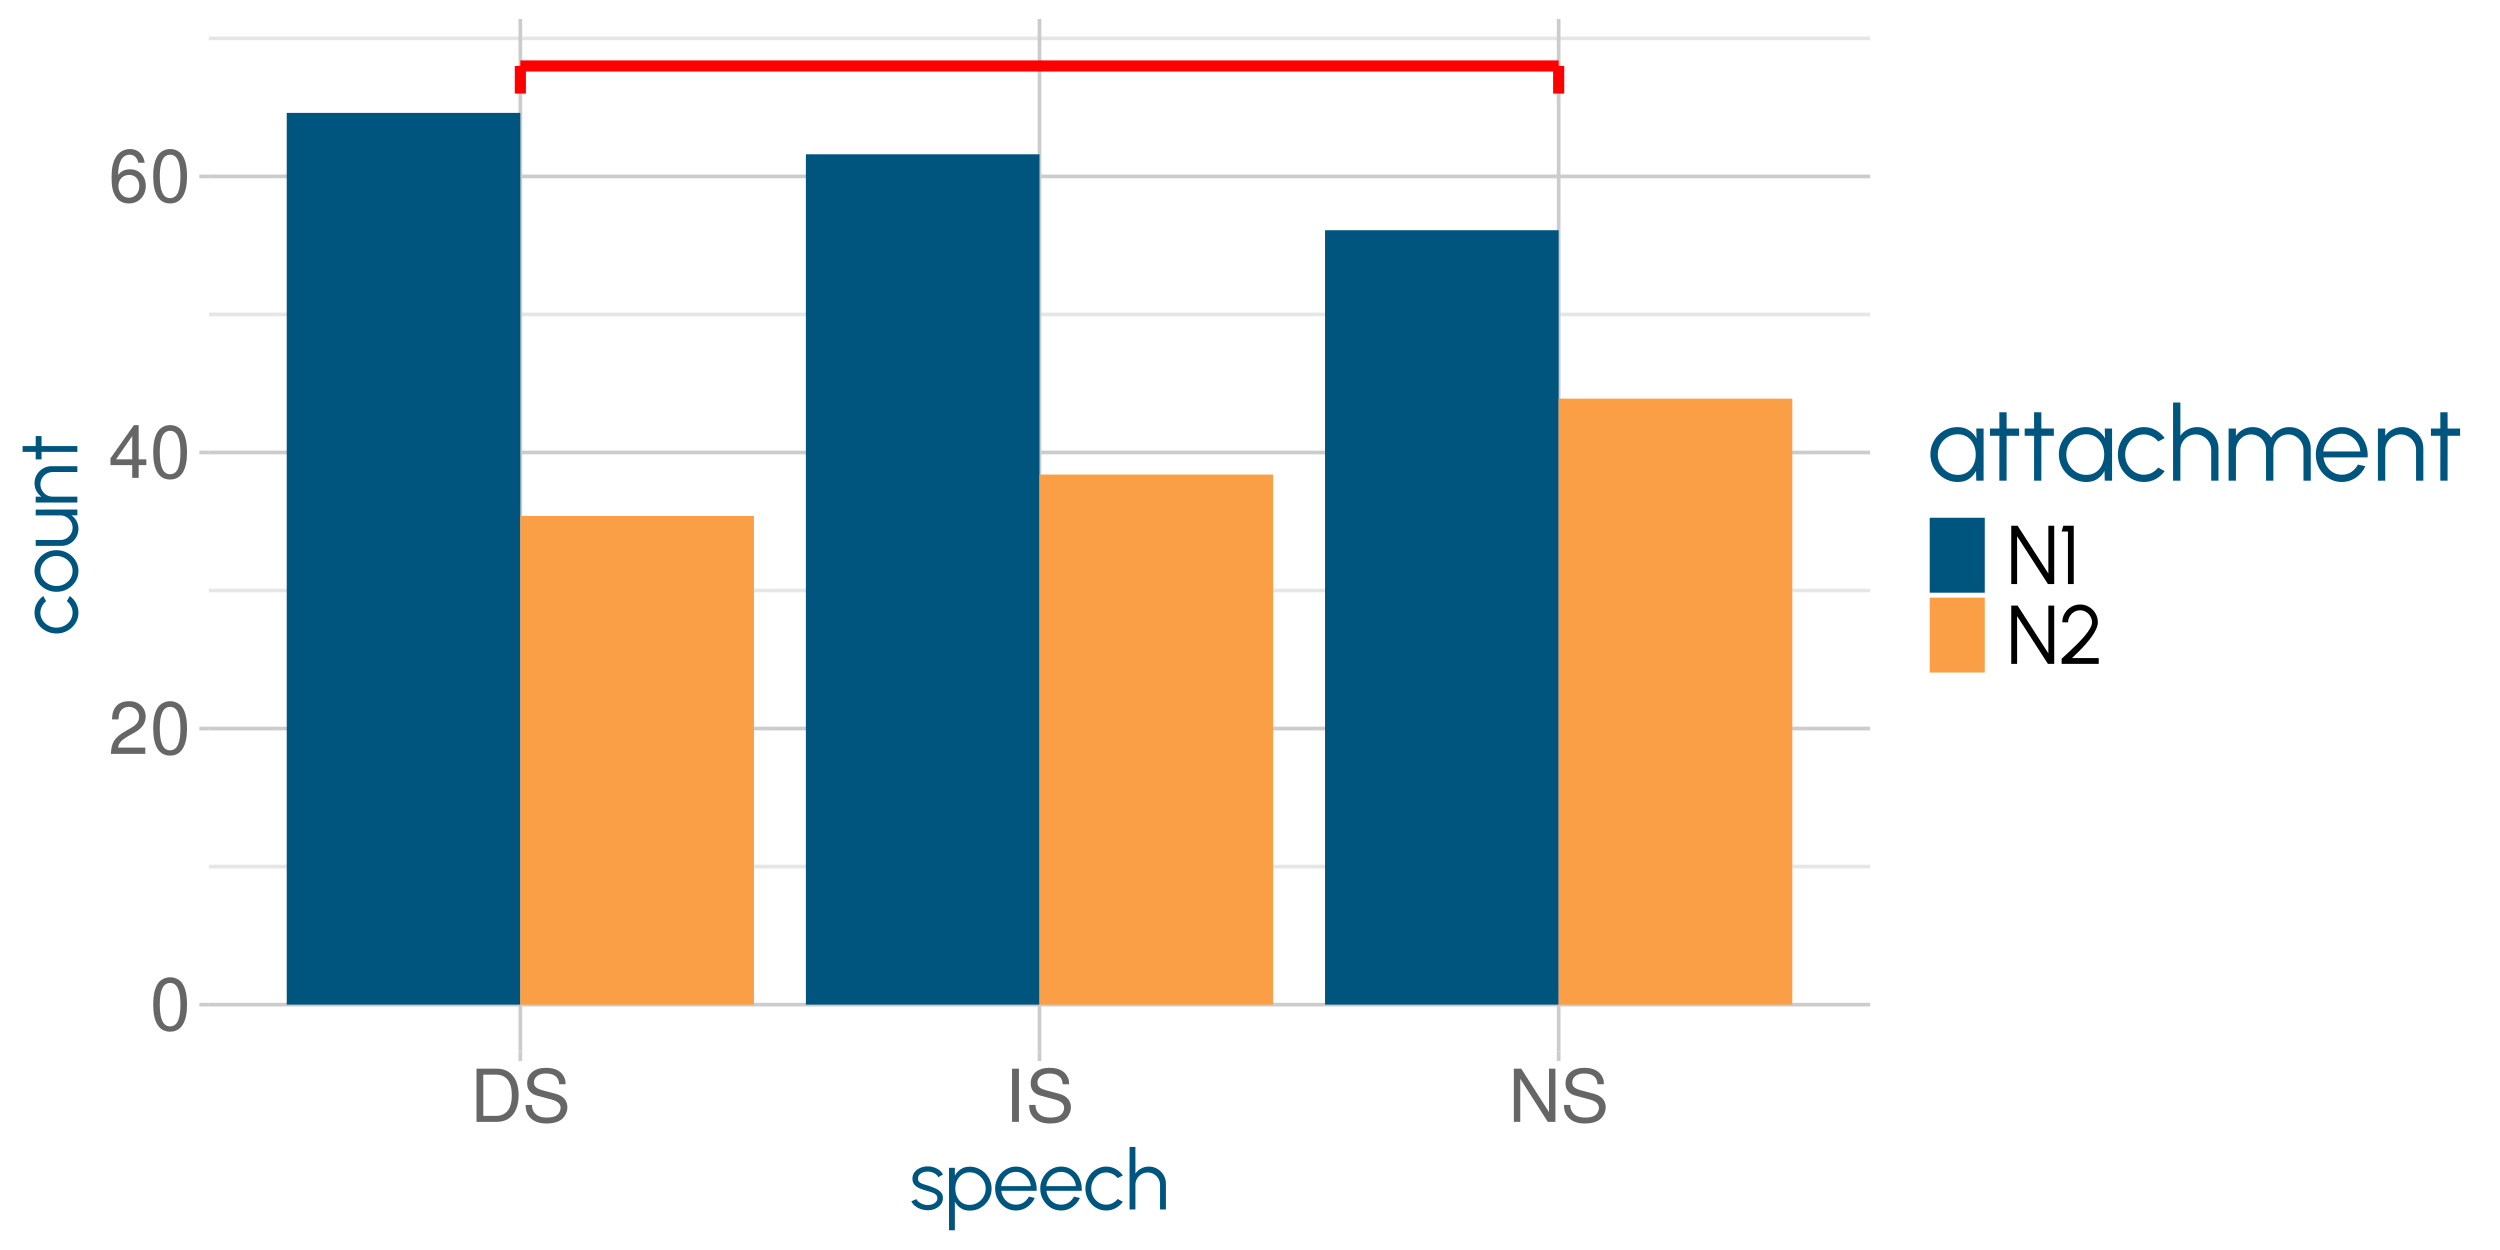
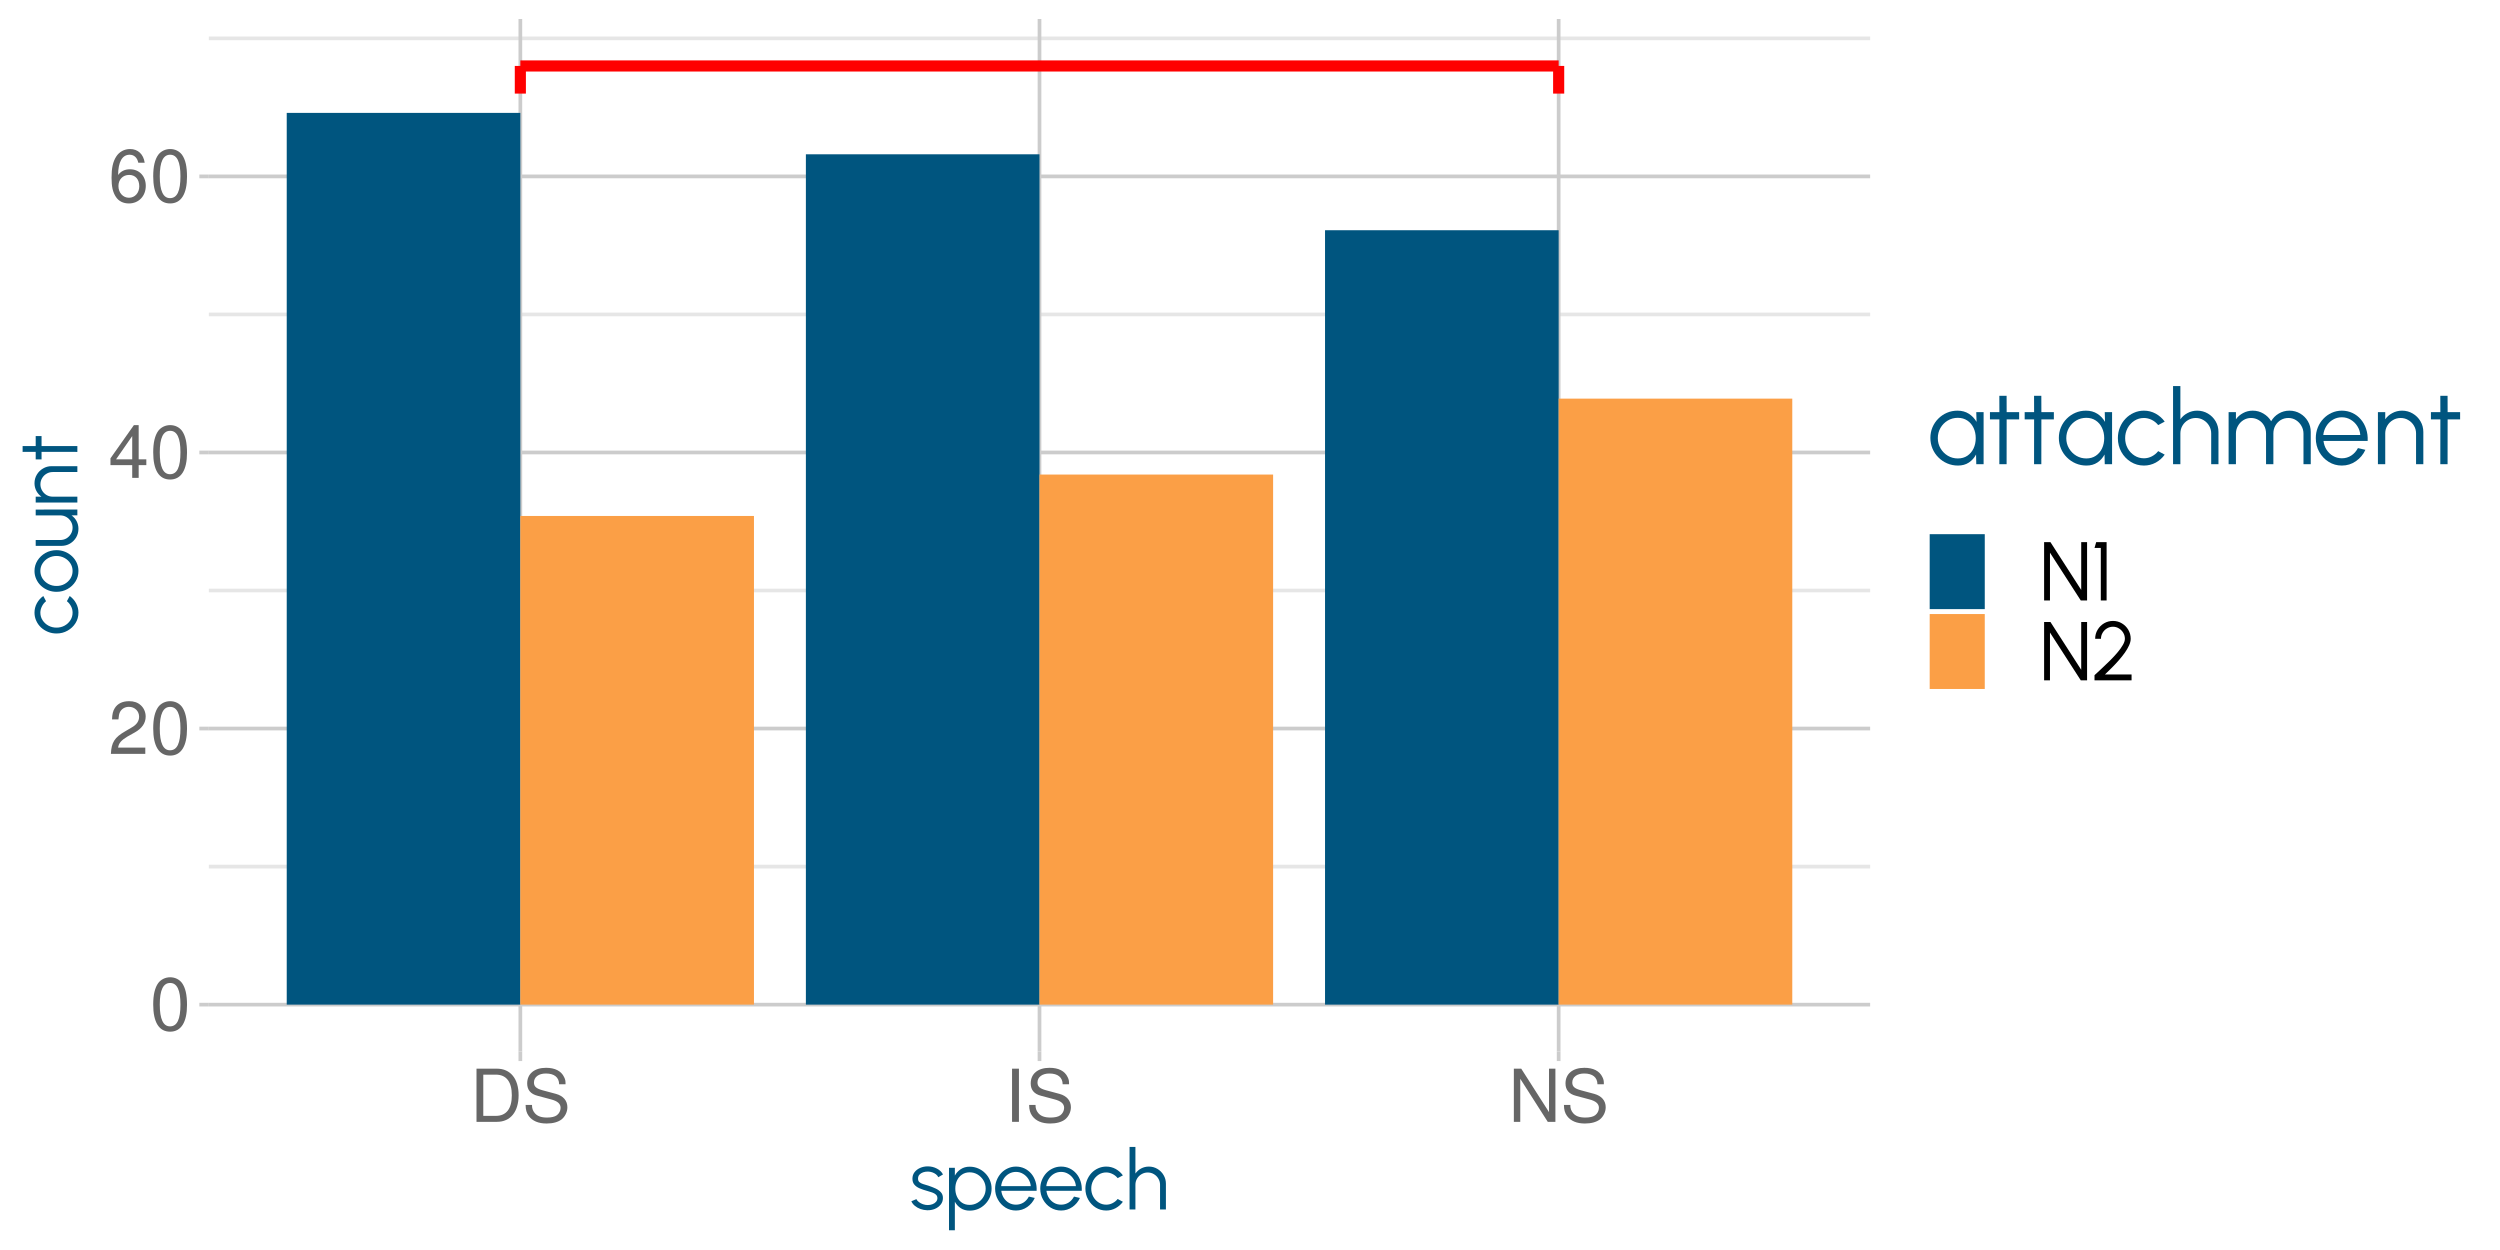
<svg xmlns="http://www.w3.org/2000/svg" xmlns:xlink="http://www.w3.org/1999/xlink" width="720" height="360" viewBox="0 0 720 360">
  <defs>
    <g>
      <g id="glyph-0-0">
        <path d="M 5.781 -15.188 C 4.391 -15.188 3.125 -14.547 2.359 -13.531 C 1.391 -12.188 0.906 -10.156 0.906 -7.344 C 0.906 -2.219 2.578 0.484 5.781 0.484 C 8.922 0.484 10.641 -2.219 10.641 -7.219 C 10.641 -10.156 10.188 -12.141 9.203 -13.531 C 8.422 -14.578 7.188 -15.188 5.781 -15.188 Z M 5.781 -13.547 C 7.766 -13.547 8.75 -11.516 8.75 -7.391 C 8.75 -3.062 7.797 -1.047 5.734 -1.047 C 3.781 -1.047 2.797 -3.156 2.797 -7.328 C 2.797 -11.516 3.781 -13.547 5.781 -13.547 Z M 5.781 -13.547 " />
      </g>
      <g id="glyph-0-1">
        <path d="M 10.625 -1.828 L 2.797 -1.828 C 2.984 -3.094 3.656 -3.891 5.484 -5 L 7.578 -6.172 C 9.656 -7.328 10.734 -8.891 10.734 -10.75 C 10.734 -12.016 10.234 -13.188 9.344 -14 C 8.469 -14.812 7.375 -15.188 5.969 -15.188 C 4.078 -15.188 2.672 -14.516 1.844 -13.203 C 1.328 -12.406 1.094 -11.469 1.047 -9.938 L 2.891 -9.938 C 2.969 -10.969 3.094 -11.578 3.344 -12.078 C 3.828 -13 4.781 -13.562 5.906 -13.562 C 7.578 -13.562 8.844 -12.344 8.844 -10.703 C 8.844 -9.484 8.141 -8.438 6.828 -7.688 L 4.891 -6.547 C 1.781 -4.766 0.875 -3.344 0.719 -0.016 L 10.625 -0.016 Z M 10.625 -1.828 " />
      </g>
      <g id="glyph-0-2">
        <path d="M 6.859 -3.672 L 6.859 0 L 8.719 0 L 8.719 -3.672 L 10.922 -3.672 L 10.922 -5.328 L 8.719 -5.328 L 8.719 -15.188 L 7.344 -15.188 L 0.594 -5.625 L 0.594 -3.672 Z M 6.859 -5.328 L 2.203 -5.328 L 6.859 -12.031 Z M 6.859 -5.328 " />
      </g>
      <g id="glyph-0-3">
        <path d="M 10.453 -11.234 C 10.094 -13.719 8.5 -15.188 6.234 -15.188 C 4.594 -15.188 3.125 -14.391 2.25 -13.016 C 1.297 -11.531 0.906 -9.688 0.906 -6.938 C 0.906 -4.375 1.266 -2.75 2.156 -1.406 C 2.969 -0.172 4.266 0.484 5.906 0.484 C 8.734 0.484 10.766 -1.641 10.766 -4.594 C 10.766 -7.391 8.891 -9.359 6.219 -9.359 C 4.75 -9.359 3.594 -8.812 2.797 -7.703 C 2.812 -11.469 3.984 -13.547 6.109 -13.547 C 7.406 -13.547 8.312 -12.703 8.609 -11.234 Z M 5.984 -7.734 C 7.766 -7.734 8.891 -6.469 8.891 -4.453 C 8.891 -2.547 7.625 -1.156 5.922 -1.156 C 4.203 -1.156 2.891 -2.609 2.891 -4.531 C 2.891 -6.422 4.156 -7.734 5.984 -7.734 Z M 5.984 -7.734 " />
      </g>
      <g id="glyph-0-4">
        <path d="M 1.875 0 L 7.766 0 C 11.641 0 14 -2.891 14 -7.672 C 14 -12.406 11.656 -15.312 7.766 -15.312 L 1.875 -15.312 Z M 3.828 -1.719 L 3.828 -13.594 L 7.438 -13.594 C 10.453 -13.594 12.047 -11.547 12.047 -7.641 C 12.047 -3.766 10.453 -1.719 7.438 -1.719 Z M 3.828 -1.719 " />
      </g>
      <g id="glyph-0-5">
        <path d="M 12.516 -10.812 C 12.516 -11.859 12.453 -12.156 12.109 -12.875 C 11.281 -14.641 9.484 -15.562 6.906 -15.562 C 3.547 -15.562 1.469 -13.844 1.469 -11.062 C 1.469 -9.203 2.453 -8.016 4.469 -7.5 L 8.281 -6.484 C 10.234 -5.984 11.094 -5.203 11.094 -4.016 C 11.094 -3.188 10.641 -2.359 10 -1.891 C 9.391 -1.453 8.422 -1.234 7.188 -1.234 C 5.5 -1.234 4.391 -1.641 3.656 -2.516 C 3.094 -3.188 2.828 -3.922 2.859 -4.875 L 1.016 -4.875 C 1.031 -3.469 1.297 -2.547 1.906 -1.703 C 2.969 -0.25 4.719 0.484 7.062 0.484 C 8.891 0.484 10.375 0.062 11.359 -0.688 C 12.391 -1.516 13.047 -2.875 13.047 -4.203 C 13.047 -6.094 11.859 -7.469 9.781 -8.047 L 5.938 -9.078 C 4.094 -9.578 3.422 -10.156 3.422 -11.344 C 3.422 -12.891 4.781 -13.922 6.844 -13.922 C 9.281 -13.922 10.641 -12.828 10.672 -10.812 Z M 12.516 -10.812 " />
      </g>
      <g id="glyph-0-6">
        <path d="M 4.078 -15.312 L 2.094 -15.312 L 2.094 0 L 4.078 0 Z M 4.078 -15.312 " />
      </g>
      <g id="glyph-0-7">
        <path d="M 13.562 -15.312 L 11.719 -15.312 L 11.719 -2.797 L 3.719 -15.312 L 1.594 -15.312 L 1.594 0 L 3.438 0 L 3.438 -12.406 L 11.359 0 L 13.562 0 Z M 13.562 -15.312 " />
      </g>
      <g id="glyph-1-0">
        <path d="M 5.141 0.234 C 4.484 0.211 3.844 0.094 3.219 -0.125 C 2.602 -0.352 2.062 -0.66 1.594 -1.047 C 1.133 -1.43 0.801 -1.867 0.594 -2.359 L 2.047 -2.969 C 2.18 -2.664 2.422 -2.383 2.766 -2.125 C 3.109 -1.863 3.504 -1.656 3.953 -1.5 C 4.398 -1.344 4.848 -1.266 5.297 -1.266 C 5.785 -1.266 6.238 -1.344 6.656 -1.5 C 7.082 -1.656 7.426 -1.883 7.688 -2.188 C 7.957 -2.488 8.094 -2.844 8.094 -3.25 C 8.094 -3.688 7.945 -4.031 7.656 -4.281 C 7.375 -4.539 7.016 -4.742 6.578 -4.891 C 6.141 -5.035 5.688 -5.176 5.219 -5.312 C 4.375 -5.539 3.625 -5.797 2.969 -6.078 C 2.32 -6.359 1.816 -6.719 1.453 -7.156 C 1.086 -7.594 0.906 -8.156 0.906 -8.844 C 0.906 -9.57 1.109 -10.203 1.516 -10.734 C 1.93 -11.266 2.473 -11.676 3.141 -11.969 C 3.816 -12.258 4.535 -12.406 5.297 -12.406 C 6.266 -12.406 7.148 -12.191 7.953 -11.766 C 8.766 -11.348 9.348 -10.785 9.703 -10.078 L 8.359 -9.281 C 8.211 -9.602 7.984 -9.883 7.672 -10.125 C 7.359 -10.363 7.004 -10.551 6.609 -10.688 C 6.211 -10.82 5.812 -10.895 5.406 -10.906 C 4.883 -10.914 4.406 -10.844 3.969 -10.688 C 3.531 -10.531 3.176 -10.301 2.906 -10 C 2.645 -9.695 2.516 -9.32 2.516 -8.875 C 2.516 -8.438 2.645 -8.102 2.906 -7.875 C 3.164 -7.645 3.52 -7.457 3.969 -7.312 C 4.426 -7.176 4.941 -7.02 5.516 -6.844 C 6.234 -6.602 6.91 -6.336 7.547 -6.047 C 8.191 -5.754 8.711 -5.383 9.109 -4.938 C 9.504 -4.5 9.695 -3.945 9.688 -3.281 C 9.688 -2.562 9.469 -1.93 9.031 -1.391 C 8.602 -0.859 8.047 -0.445 7.359 -0.156 C 6.672 0.125 5.93 0.254 5.141 0.234 Z M 5.141 0.234 " />
      </g>
      <g id="glyph-1-1">
        <path d="M 3.125 6 L 1.438 6 L 1.438 -12 L 3.125 -12 L 3.125 -9.75 C 3.539 -10.508 4.109 -11.125 4.828 -11.594 C 5.547 -12.07 6.398 -12.312 7.391 -12.312 C 8.266 -12.312 9.082 -12.145 9.844 -11.812 C 10.602 -11.488 11.27 -11.035 11.844 -10.453 C 12.426 -9.879 12.879 -9.211 13.203 -8.453 C 13.535 -7.691 13.703 -6.875 13.703 -6 C 13.703 -5.125 13.535 -4.301 13.203 -3.531 C 12.879 -2.77 12.426 -2.098 11.844 -1.516 C 11.27 -0.93 10.602 -0.473 9.844 -0.141 C 9.082 0.18 8.266 0.344 7.391 0.344 C 6.398 0.344 5.547 0.109 4.828 -0.359 C 4.109 -0.836 3.539 -1.457 3.125 -2.219 Z M 7.375 -10.688 C 6.539 -10.688 5.812 -10.473 5.188 -10.047 C 4.57 -9.629 4.094 -9.066 3.75 -8.359 C 3.414 -7.66 3.25 -6.875 3.25 -6 C 3.25 -5.145 3.414 -4.359 3.75 -3.641 C 4.082 -2.93 4.555 -2.363 5.172 -1.938 C 5.797 -1.52 6.531 -1.312 7.375 -1.312 C 8.207 -1.312 8.973 -1.52 9.672 -1.938 C 10.379 -2.352 10.941 -2.914 11.359 -3.625 C 11.785 -4.332 12 -5.125 12 -6 C 12 -6.852 11.789 -7.633 11.375 -8.344 C 10.957 -9.051 10.398 -9.617 9.703 -10.047 C 9.004 -10.473 8.227 -10.688 7.375 -10.688 Z M 7.375 -10.688 " />
      </g>
      <g id="glyph-1-2">
        <path d="M 6.719 0.312 C 5.613 0.312 4.609 0.031 3.703 -0.531 C 2.797 -1.102 2.07 -1.867 1.531 -2.828 C 0.988 -3.785 0.719 -4.844 0.719 -6 C 0.719 -6.875 0.875 -7.691 1.188 -8.453 C 1.5 -9.223 1.926 -9.898 2.469 -10.484 C 3.02 -11.066 3.66 -11.52 4.391 -11.844 C 5.117 -12.176 5.895 -12.344 6.719 -12.344 C 7.602 -12.344 8.422 -12.164 9.172 -11.812 C 9.922 -11.457 10.566 -10.961 11.109 -10.328 C 11.648 -9.703 12.055 -8.961 12.328 -8.109 C 12.609 -7.266 12.723 -6.348 12.672 -5.359 L 2.5 -5.359 C 2.594 -4.598 2.832 -3.914 3.219 -3.312 C 3.602 -2.719 4.098 -2.242 4.703 -1.891 C 5.305 -1.547 5.977 -1.375 6.719 -1.375 C 7.52 -1.375 8.242 -1.578 8.891 -1.984 C 9.535 -2.398 10.051 -2.973 10.438 -3.703 L 12.141 -3.312 C 11.66 -2.25 10.938 -1.379 9.969 -0.703 C 9 -0.023 7.914 0.312 6.719 0.312 Z M 2.453 -6.719 L 10.984 -6.719 C 10.922 -7.469 10.691 -8.148 10.297 -8.766 C 9.898 -9.391 9.391 -9.883 8.766 -10.25 C 8.148 -10.625 7.469 -10.812 6.719 -10.812 C 5.977 -10.812 5.297 -10.629 4.672 -10.266 C 4.055 -9.898 3.551 -9.406 3.156 -8.781 C 2.77 -8.164 2.535 -7.477 2.453 -6.719 Z M 2.453 -6.719 " />
      </g>
      <g id="glyph-1-3">
        <path d="M 10.016 -3.016 L 11.516 -2.203 C 10.961 -1.441 10.27 -0.832 9.438 -0.375 C 8.602 0.082 7.695 0.312 6.719 0.312 C 5.613 0.312 4.609 0.031 3.703 -0.531 C 2.797 -1.102 2.07 -1.867 1.531 -2.828 C 0.988 -3.785 0.719 -4.844 0.719 -6 C 0.719 -6.875 0.875 -7.691 1.188 -8.453 C 1.5 -9.223 1.926 -9.898 2.469 -10.484 C 3.02 -11.066 3.66 -11.52 4.391 -11.844 C 5.117 -12.176 5.895 -12.344 6.719 -12.344 C 7.695 -12.344 8.602 -12.113 9.438 -11.656 C 10.27 -11.195 10.961 -10.582 11.516 -9.812 L 10.016 -9.016 C 9.598 -9.535 9.094 -9.938 8.5 -10.219 C 7.914 -10.508 7.32 -10.656 6.719 -10.656 C 5.914 -10.656 5.188 -10.441 4.531 -10.016 C 3.875 -9.586 3.352 -9.02 2.969 -8.312 C 2.594 -7.613 2.406 -6.844 2.406 -6 C 2.406 -5.156 2.598 -4.379 2.984 -3.672 C 3.367 -2.973 3.891 -2.414 4.547 -2 C 5.203 -1.582 5.926 -1.375 6.719 -1.375 C 7.375 -1.375 7.988 -1.523 8.562 -1.828 C 9.145 -2.129 9.629 -2.523 10.016 -3.016 Z M 10.016 -3.016 " />
      </g>
      <g id="glyph-1-4">
        <path d="M 11.906 -7.422 L 11.906 0 L 10.219 0 L 10.219 -7.094 C 10.219 -7.75 10.055 -8.344 9.734 -8.875 C 9.422 -9.414 8.992 -9.844 8.453 -10.156 C 7.922 -10.477 7.328 -10.641 6.672 -10.641 C 6.023 -10.641 5.43 -10.477 4.891 -10.156 C 4.348 -9.844 3.914 -9.414 3.594 -8.875 C 3.281 -8.344 3.125 -7.75 3.125 -7.094 L 3.125 0 L 1.438 0 L 1.438 -18 L 3.125 -18 L 3.125 -10.344 C 3.539 -10.945 4.086 -11.43 4.766 -11.797 C 5.453 -12.16 6.195 -12.344 7 -12.344 C 7.906 -12.344 8.727 -12.117 9.469 -11.672 C 10.207 -11.234 10.797 -10.641 11.234 -9.891 C 11.68 -9.148 11.906 -8.328 11.906 -7.422 Z M 11.906 -7.422 " />
      </g>
      <g id="glyph-1-5">
        <path d="M 1.438 0 L 1.438 -16.797 L 3.266 -16.797 L 12.125 -3.031 L 12.125 -16.797 L 13.812 -16.797 L 13.812 0 L 12 0 L 3.125 -13.766 L 3.125 0 Z M 1.438 0 " />
      </g>
      <g id="glyph-1-6">
        <path d="M 2.766 0 L 2.766 -15.125 L 0.953 -15.125 L 1.438 -16.797 L 4.438 -16.797 L 4.438 0 Z M 2.766 0 " />
      </g>
      <g id="glyph-1-7">
        <path d="M 0.953 0 L 0.953 -1.484 C 1.609 -2.098 2.328 -2.766 3.109 -3.484 C 3.898 -4.211 4.68 -4.961 5.453 -5.734 C 6.223 -6.504 6.926 -7.266 7.562 -8.016 C 8.207 -8.773 8.723 -9.492 9.109 -10.172 C 9.504 -10.848 9.703 -11.445 9.703 -11.969 C 9.703 -12.594 9.547 -13.164 9.234 -13.688 C 8.922 -14.219 8.504 -14.641 7.984 -14.953 C 7.473 -15.273 6.906 -15.438 6.281 -15.438 C 5.645 -15.438 5.062 -15.273 4.531 -14.953 C 4.008 -14.641 3.594 -14.219 3.281 -13.688 C 2.969 -13.164 2.812 -12.594 2.812 -11.969 L 1.141 -11.969 C 1.141 -12.926 1.375 -13.789 1.844 -14.562 C 2.312 -15.344 2.93 -15.961 3.703 -16.422 C 4.484 -16.879 5.344 -17.109 6.281 -17.109 C 7.219 -17.109 8.07 -16.875 8.844 -16.406 C 9.613 -15.945 10.227 -15.328 10.688 -14.547 C 11.145 -13.773 11.375 -12.914 11.375 -11.969 C 11.375 -11.395 11.223 -10.77 10.922 -10.094 C 10.617 -9.414 10.211 -8.711 9.703 -7.984 C 9.191 -7.266 8.613 -6.535 7.969 -5.797 C 7.332 -5.066 6.664 -4.352 5.969 -3.656 C 5.281 -2.957 4.609 -2.301 3.953 -1.688 L 11.625 -1.688 L 11.625 0 Z M 0.953 0 " />
      </g>
      <g id="glyph-2-0">
        <path d="M -3.016 -10.016 L -2.203 -11.516 C -1.441 -10.961 -0.832 -10.27 -0.375 -9.438 C 0.082 -8.602 0.312 -7.695 0.312 -6.719 C 0.312 -5.613 0.031 -4.609 -0.531 -3.703 C -1.102 -2.797 -1.867 -2.07 -2.828 -1.531 C -3.785 -0.988 -4.844 -0.719 -6 -0.719 C -6.875 -0.719 -7.691 -0.875 -8.453 -1.188 C -9.223 -1.5 -9.898 -1.926 -10.484 -2.469 C -11.066 -3.02 -11.52 -3.66 -11.844 -4.391 C -12.176 -5.117 -12.344 -5.895 -12.344 -6.719 C -12.344 -7.695 -12.113 -8.602 -11.656 -9.438 C -11.195 -10.27 -10.582 -10.961 -9.812 -11.516 L -9.016 -10.016 C -9.535 -9.598 -9.938 -9.094 -10.219 -8.5 C -10.508 -7.914 -10.656 -7.32 -10.656 -6.719 C -10.656 -5.914 -10.441 -5.188 -10.016 -4.531 C -9.586 -3.875 -9.02 -3.352 -8.312 -2.969 C -7.613 -2.594 -6.844 -2.406 -6 -2.406 C -5.156 -2.406 -4.379 -2.598 -3.672 -2.984 C -2.973 -3.367 -2.414 -3.891 -2 -4.547 C -1.582 -5.203 -1.375 -5.926 -1.375 -6.719 C -1.375 -7.375 -1.523 -7.988 -1.828 -8.562 C -2.129 -9.145 -2.523 -9.629 -3.016 -10.016 Z M -3.016 -10.016 " />
      </g>
      <g id="glyph-2-1">
        <path d="M 0.312 -6.719 C 0.312 -5.613 0.031 -4.609 -0.531 -3.703 C -1.102 -2.797 -1.867 -2.07 -2.828 -1.531 C -3.785 -0.988 -4.844 -0.719 -6 -0.719 C -6.875 -0.719 -7.691 -0.875 -8.453 -1.188 C -9.223 -1.5 -9.898 -1.926 -10.484 -2.469 C -11.066 -3.02 -11.52 -3.66 -11.844 -4.391 C -12.176 -5.117 -12.344 -5.895 -12.344 -6.719 C -12.344 -7.82 -12.055 -8.828 -11.484 -9.734 C -10.91 -10.641 -10.145 -11.363 -9.188 -11.906 C -8.227 -12.445 -7.164 -12.719 -6 -12.719 C -5.125 -12.719 -4.305 -12.562 -3.547 -12.25 C -2.785 -11.938 -2.113 -11.504 -1.531 -10.953 C -0.957 -10.41 -0.504 -9.773 -0.172 -9.047 C 0.148 -8.328 0.312 -7.551 0.312 -6.719 Z M -1.375 -6.719 C -1.375 -7.531 -1.586 -8.266 -2.016 -8.922 C -2.441 -9.578 -3.004 -10.094 -3.703 -10.469 C -4.41 -10.852 -5.176 -11.047 -6 -11.047 C -6.844 -11.047 -7.617 -10.852 -8.328 -10.469 C -9.035 -10.082 -9.598 -9.562 -10.016 -8.906 C -10.441 -8.258 -10.656 -7.531 -10.656 -6.719 C -10.656 -5.906 -10.441 -5.172 -10.016 -4.516 C -9.586 -3.867 -9.02 -3.352 -8.312 -2.969 C -7.613 -2.594 -6.844 -2.406 -6 -2.406 C -5.133 -2.406 -4.352 -2.598 -3.656 -2.984 C -2.957 -3.379 -2.398 -3.906 -1.984 -4.562 C -1.578 -5.219 -1.375 -5.938 -1.375 -6.719 Z M -1.375 -6.719 " />
      </g>
      <g id="glyph-2-2">
        <path d="M -4.594 -0.953 L -12 -0.953 L -12 -2.641 L -4.938 -2.641 C -4.281 -2.641 -3.68 -2.797 -3.141 -3.109 C -2.609 -3.43 -2.18 -3.863 -1.859 -4.406 C -1.535 -4.945 -1.375 -5.539 -1.375 -6.188 C -1.375 -6.844 -1.535 -7.438 -1.859 -7.969 C -2.18 -8.5 -2.609 -8.926 -3.141 -9.25 C -3.68 -9.57 -4.281 -9.734 -4.938 -9.734 L -12 -9.734 L -12 -11.406 L 0 -11.422 L 0 -9.75 L -1.688 -9.734 C -1.07 -9.305 -0.582 -8.754 -0.219 -8.078 C 0.133 -7.398 0.312 -6.664 0.312 -5.875 C 0.312 -4.969 0.094 -4.141 -0.344 -3.391 C -0.789 -2.648 -1.383 -2.055 -2.125 -1.609 C -2.863 -1.172 -3.688 -0.953 -4.594 -0.953 Z M -4.594 -0.953 " />
      </g>
      <g id="glyph-2-3">
        <path d="M -7.422 -11.906 L 0 -11.906 L 0 -10.219 L -7.094 -10.219 C -7.75 -10.219 -8.344 -10.055 -8.875 -9.734 C -9.414 -9.422 -9.844 -8.992 -10.156 -8.453 C -10.477 -7.922 -10.641 -7.328 -10.641 -6.672 C -10.641 -6.023 -10.477 -5.43 -10.156 -4.891 C -9.844 -4.348 -9.414 -3.914 -8.875 -3.594 C -8.344 -3.281 -7.75 -3.125 -7.094 -3.125 L 0 -3.125 L 0 -1.438 L -12 -1.438 L -12 -3.125 L -10.344 -3.125 C -10.945 -3.539 -11.43 -4.086 -11.797 -4.766 C -12.16 -5.453 -12.344 -6.195 -12.344 -7 C -12.344 -7.906 -12.117 -8.727 -11.672 -9.469 C -11.234 -10.207 -10.641 -10.797 -9.891 -11.234 C -9.148 -11.68 -8.328 -11.906 -7.422 -11.906 Z M -7.422 -11.906 " />
      </g>
      <g id="glyph-2-4">
        <path d="M -10.312 -7.578 L -10.312 -4.703 L 0 -4.688 L 0 -3.016 L -10.312 -3.031 L -10.312 -0.859 L -12 -0.859 L -12 -3.031 L -15.766 -3.016 L -15.766 -4.688 L -12 -4.703 L -12 -7.578 Z M -10.312 -7.578 " />
      </g>
      <g id="glyph-3-0">
        <path d="M 14.125 -15 L 16.234 -15 L 16.234 0 L 14.125 0 L 14.062 -2.797 C 13.562 -1.836 12.875 -1.066 12 -0.484 C 11.125 0.098 10.07 0.391 8.844 0.391 C 7.75 0.391 6.719 0.18 5.75 -0.234 C 4.789 -0.648 3.945 -1.223 3.219 -1.953 C 2.488 -2.68 1.922 -3.523 1.516 -4.484 C 1.109 -5.441 0.906 -6.473 0.906 -7.578 C 0.906 -8.648 1.102 -9.66 1.5 -10.609 C 1.906 -11.566 2.469 -12.406 3.188 -13.125 C 3.906 -13.844 4.734 -14.406 5.672 -14.812 C 6.617 -15.219 7.633 -15.422 8.719 -15.422 C 9.969 -15.422 11.055 -15.125 11.984 -14.531 C 12.91 -13.938 13.648 -13.156 14.203 -12.188 Z M 8.812 -1.656 C 9.875 -1.656 10.789 -1.914 11.562 -2.438 C 12.332 -2.957 12.926 -3.66 13.344 -4.547 C 13.758 -5.441 13.969 -6.426 13.969 -7.5 C 13.969 -8.602 13.754 -9.598 13.328 -10.484 C 12.91 -11.367 12.316 -12.066 11.547 -12.578 C 10.773 -13.098 9.863 -13.359 8.812 -13.359 C 7.75 -13.359 6.781 -13.098 5.906 -12.578 C 5.031 -12.055 4.332 -11.348 3.812 -10.453 C 3.301 -9.566 3.047 -8.582 3.047 -7.5 C 3.047 -6.406 3.312 -5.414 3.844 -4.531 C 4.375 -3.645 5.078 -2.941 5.953 -2.422 C 6.828 -1.91 7.781 -1.656 8.812 -1.656 Z M 8.812 -1.656 " />
      </g>
      <g id="glyph-3-1">
        <path d="M 9.469 -12.906 L 5.875 -12.906 L 5.859 0 L 3.766 0 L 3.781 -12.906 L 1.062 -12.906 L 1.062 -15 L 3.781 -15 L 3.766 -19.703 L 5.859 -19.703 L 5.875 -15 L 9.469 -15 Z M 9.469 -12.906 " />
      </g>
      <g id="glyph-3-2">
        <path d="M 12.516 -3.766 L 14.391 -2.75 C 13.703 -1.789 12.836 -1.023 11.797 -0.453 C 10.754 0.109 9.625 0.391 8.406 0.391 C 7.02 0.391 5.758 0.035 4.625 -0.672 C 3.488 -1.379 2.582 -2.332 1.906 -3.531 C 1.238 -4.727 0.906 -6.051 0.906 -7.5 C 0.906 -8.602 1.098 -9.629 1.484 -10.578 C 1.867 -11.535 2.406 -12.375 3.094 -13.094 C 3.781 -13.82 4.578 -14.391 5.484 -14.797 C 6.398 -15.211 7.375 -15.422 8.406 -15.422 C 9.625 -15.422 10.754 -15.133 11.797 -14.562 C 12.836 -13.988 13.703 -13.223 14.391 -12.266 L 12.516 -11.266 C 11.992 -11.922 11.367 -12.426 10.641 -12.781 C 9.91 -13.133 9.164 -13.312 8.406 -13.312 C 7.395 -13.312 6.477 -13.047 5.656 -12.516 C 4.832 -11.984 4.18 -11.273 3.703 -10.391 C 3.234 -9.516 3 -8.551 3 -7.5 C 3 -6.445 3.238 -5.477 3.719 -4.594 C 4.207 -3.719 4.863 -3.016 5.688 -2.484 C 6.508 -1.961 7.414 -1.703 8.406 -1.703 C 9.219 -1.703 9.984 -1.891 10.703 -2.266 C 11.43 -2.648 12.035 -3.148 12.516 -3.766 Z M 12.516 -3.766 " />
      </g>
      <g id="glyph-3-3">
        <path d="M 14.875 -9.281 L 14.875 0 L 12.781 0 L 12.781 -8.859 C 12.781 -9.68 12.578 -10.426 12.172 -11.094 C 11.773 -11.77 11.238 -12.305 10.562 -12.703 C 9.895 -13.109 9.156 -13.312 8.344 -13.312 C 7.531 -13.312 6.785 -13.109 6.109 -12.703 C 5.43 -12.305 4.895 -11.77 4.5 -11.094 C 4.102 -10.426 3.906 -9.68 3.906 -8.859 L 3.906 0 L 1.797 0 L 1.797 -22.5 L 3.906 -22.5 L 3.906 -12.938 C 4.426 -13.688 5.113 -14.285 5.969 -14.734 C 6.82 -15.191 7.75 -15.422 8.75 -15.422 C 9.875 -15.422 10.898 -15.145 11.828 -14.594 C 12.766 -14.039 13.504 -13.301 14.047 -12.375 C 14.598 -11.445 14.875 -10.414 14.875 -9.281 Z M 14.875 -9.281 " />
      </g>
      <g id="glyph-3-4">
        <path d="M 1.797 0 L 1.797 -15 L 3.906 -15 L 3.906 -12.938 C 4.438 -13.688 5.125 -14.285 5.969 -14.734 C 6.812 -15.191 7.734 -15.422 8.734 -15.422 C 9.859 -15.422 10.891 -15.141 11.828 -14.578 C 12.773 -14.023 13.516 -13.289 14.047 -12.375 C 14.566 -13.289 15.289 -14.023 16.219 -14.578 C 17.156 -15.141 18.188 -15.422 19.312 -15.422 C 20.445 -15.422 21.477 -15.145 22.406 -14.594 C 23.344 -14.039 24.082 -13.301 24.625 -12.375 C 25.176 -11.445 25.453 -10.414 25.453 -9.281 L 25.453 0 L 23.359 0 L 23.359 -8.812 C 23.359 -9.613 23.16 -10.352 22.766 -11.031 C 22.379 -11.719 21.859 -12.27 21.203 -12.688 C 20.547 -13.102 19.816 -13.312 19.016 -13.312 C 18.211 -13.312 17.484 -13.117 16.828 -12.734 C 16.18 -12.348 15.66 -11.816 15.266 -11.141 C 14.879 -10.461 14.688 -9.688 14.688 -8.812 L 14.688 0 L 12.578 0 L 12.578 -8.812 C 12.578 -9.688 12.383 -10.461 12 -11.141 C 11.613 -11.816 11.086 -12.348 10.422 -12.734 C 9.766 -13.117 9.035 -13.312 8.234 -13.312 C 7.441 -13.312 6.711 -13.102 6.047 -12.688 C 5.391 -12.27 4.867 -11.719 4.484 -11.031 C 4.098 -10.352 3.906 -9.613 3.906 -8.812 L 3.906 0 Z M 1.797 0 " />
      </g>
      <g id="glyph-3-5">
        <path d="M 8.406 0.391 C 7.02 0.391 5.758 0.035 4.625 -0.672 C 3.488 -1.379 2.582 -2.332 1.906 -3.531 C 1.238 -4.727 0.906 -6.051 0.906 -7.5 C 0.906 -8.602 1.098 -9.629 1.484 -10.578 C 1.867 -11.535 2.406 -12.375 3.094 -13.094 C 3.781 -13.82 4.578 -14.391 5.484 -14.797 C 6.398 -15.211 7.375 -15.422 8.406 -15.422 C 9.508 -15.422 10.531 -15.195 11.469 -14.75 C 12.406 -14.312 13.207 -13.695 13.875 -12.906 C 14.551 -12.125 15.062 -11.203 15.406 -10.141 C 15.758 -9.078 15.906 -7.93 15.844 -6.703 L 3.125 -6.703 C 3.238 -5.754 3.535 -4.906 4.016 -4.156 C 4.504 -3.406 5.125 -2.812 5.875 -2.375 C 6.633 -1.938 7.477 -1.711 8.406 -1.703 C 9.406 -1.703 10.305 -1.961 11.109 -2.484 C 11.91 -3.004 12.555 -3.723 13.047 -4.641 L 15.188 -4.141 C 14.582 -2.805 13.676 -1.719 12.469 -0.875 C 11.258 -0.031 9.906 0.391 8.406 0.391 Z M 3.062 -8.406 L 13.719 -8.406 C 13.656 -9.332 13.375 -10.18 12.875 -10.953 C 12.383 -11.734 11.75 -12.352 10.969 -12.812 C 10.188 -13.281 9.332 -13.516 8.406 -13.516 C 7.469 -13.516 6.613 -13.285 5.844 -12.828 C 5.07 -12.379 4.441 -11.766 3.953 -10.984 C 3.461 -10.211 3.164 -9.352 3.062 -8.406 Z M 3.062 -8.406 " />
      </g>
      <g id="glyph-3-6">
        <path d="M 14.875 -9.281 L 14.875 0 L 12.781 0 L 12.781 -8.859 C 12.781 -9.68 12.578 -10.426 12.172 -11.094 C 11.773 -11.77 11.238 -12.305 10.562 -12.703 C 9.895 -13.109 9.156 -13.312 8.344 -13.312 C 7.531 -13.312 6.785 -13.109 6.109 -12.703 C 5.43 -12.305 4.895 -11.77 4.5 -11.094 C 4.102 -10.426 3.906 -9.68 3.906 -8.859 L 3.906 0 L 1.797 0 L 1.797 -15 L 3.906 -15 L 3.906 -12.938 C 4.426 -13.688 5.113 -14.285 5.969 -14.734 C 6.82 -15.191 7.75 -15.422 8.75 -15.422 C 9.875 -15.422 10.898 -15.145 11.828 -14.594 C 12.766 -14.039 13.504 -13.301 14.047 -12.375 C 14.598 -11.445 14.875 -10.414 14.875 -9.281 Z M 14.875 -9.281 " />
      </g>
    </g>
    <clipPath id="clip-0">
      <path clip-rule="nonzero" d="M 60.152 5.48 L 538.605 5.48 L 538.605 302.852 L 60.152 302.852 Z M 60.152 5.48 " />
    </clipPath>
    <clipPath id="clip-1">
      <path clip-rule="nonzero" d="M 60.152 249 L 538.605 249 L 538.605 251 L 60.152 251 Z M 60.152 249 " />
    </clipPath>
    <clipPath id="clip-2">
      <path clip-rule="nonzero" d="M 60.152 169 L 538.605 169 L 538.605 171 L 60.152 171 Z M 60.152 169 " />
    </clipPath>
    <clipPath id="clip-3">
      <path clip-rule="nonzero" d="M 60.152 90 L 538.605 90 L 538.605 92 L 60.152 92 Z M 60.152 90 " />
    </clipPath>
    <clipPath id="clip-4">
      <path clip-rule="nonzero" d="M 60.152 10 L 538.605 10 L 538.605 12 L 60.152 12 Z M 60.152 10 " />
    </clipPath>
    <clipPath id="clip-5">
      <path clip-rule="nonzero" d="M 60.152 288 L 538.605 288 L 538.605 290 L 60.152 290 Z M 60.152 288 " />
    </clipPath>
    <clipPath id="clip-6">
      <path clip-rule="nonzero" d="M 60.152 209 L 538.605 209 L 538.605 211 L 60.152 211 Z M 60.152 209 " />
    </clipPath>
    <clipPath id="clip-7">
      <path clip-rule="nonzero" d="M 60.152 129 L 538.605 129 L 538.605 131 L 60.152 131 Z M 60.152 129 " />
    </clipPath>
    <clipPath id="clip-8">
      <path clip-rule="nonzero" d="M 60.152 50 L 538.605 50 L 538.605 52 L 60.152 52 Z M 60.152 50 " />
    </clipPath>
    <clipPath id="clip-9">
      <path clip-rule="nonzero" d="M 149 5.48 L 151 5.48 L 151 302.852 L 149 302.852 Z M 149 5.48 " />
    </clipPath>
    <clipPath id="clip-10">
      <path clip-rule="nonzero" d="M 298 5.48 L 300 5.48 L 300 302.852 L 298 302.852 Z M 298 5.48 " />
    </clipPath>
    <clipPath id="clip-11">
      <path clip-rule="nonzero" d="M 448 5.48 L 450 5.48 L 450 302.852 L 448 302.852 Z M 448 5.48 " />
    </clipPath>
  </defs>
  <rect x="-72" y="-36" width="864" height="432" fill="rgb(100%, 100%, 100%)" fill-opacity="1" />
  <rect x="-72" y="-36" width="864" height="432" fill="rgb(100%, 100%, 100%)" fill-opacity="1" />
  <path fill="none" stroke-width="1.067" stroke-linecap="round" stroke-linejoin="round" stroke="rgb(100%, 100%, 100%)" stroke-opacity="1" stroke-miterlimit="10" d="M 0 360 L 720 360 L 720 0 L 0 0 Z M 0 360 " />
  <g clip-path="url(#clip-0)">
    <path fill-rule="nonzero" fill="rgb(100%, 100%, 100%)" fill-opacity="1" stroke-width="1.067" stroke-linecap="round" stroke-linejoin="round" stroke="rgb(100%, 100%, 100%)" stroke-opacity="1" stroke-miterlimit="10" d="M 60.152 302.848 L 538.605 302.848 L 538.605 5.477 L 60.152 5.477 Z M 60.152 302.848 " />
  </g>
  <g clip-path="url(#clip-1)">
    <path fill="none" stroke-width="1.067" stroke-linecap="butt" stroke-linejoin="round" stroke="rgb(90.196%, 90.196%, 90.196%)" stroke-opacity="1" stroke-miterlimit="10" d="M 60.152 249.578 L 538.602 249.578 " />
  </g>
  <g clip-path="url(#clip-2)">
    <path fill="none" stroke-width="1.067" stroke-linecap="butt" stroke-linejoin="round" stroke="rgb(90.196%, 90.196%, 90.196%)" stroke-opacity="1" stroke-miterlimit="10" d="M 60.152 170.066 L 538.602 170.066 " />
  </g>
  <g clip-path="url(#clip-3)">
    <path fill="none" stroke-width="1.067" stroke-linecap="butt" stroke-linejoin="round" stroke="rgb(90.196%, 90.196%, 90.196%)" stroke-opacity="1" stroke-miterlimit="10" d="M 60.152 90.555 L 538.602 90.555 " />
  </g>
  <g clip-path="url(#clip-4)">
    <path fill="none" stroke-width="1.067" stroke-linecap="butt" stroke-linejoin="round" stroke="rgb(90.196%, 90.196%, 90.196%)" stroke-opacity="1" stroke-miterlimit="10" d="M 60.152 11.047 L 538.602 11.047 " />
  </g>
  <g clip-path="url(#clip-5)">
    <path fill="none" stroke-width="1.067" stroke-linecap="butt" stroke-linejoin="round" stroke="rgb(80%, 80%, 80%)" stroke-opacity="1" stroke-miterlimit="10" d="M 60.152 289.332 L 538.602 289.332 " />
  </g>
  <g clip-path="url(#clip-6)">
    <path fill="none" stroke-width="1.067" stroke-linecap="butt" stroke-linejoin="round" stroke="rgb(80%, 80%, 80%)" stroke-opacity="1" stroke-miterlimit="10" d="M 60.152 209.82 L 538.602 209.82 " />
  </g>
  <g clip-path="url(#clip-7)">
    <path fill="none" stroke-width="1.067" stroke-linecap="butt" stroke-linejoin="round" stroke="rgb(80%, 80%, 80%)" stroke-opacity="1" stroke-miterlimit="10" d="M 60.152 130.312 L 538.602 130.312 " />
  </g>
  <g clip-path="url(#clip-8)">
    <path fill="none" stroke-width="1.067" stroke-linecap="butt" stroke-linejoin="round" stroke="rgb(80%, 80%, 80%)" stroke-opacity="1" stroke-miterlimit="10" d="M 60.152 50.801 L 538.602 50.801 " />
  </g>
  <g clip-path="url(#clip-9)">
    <path fill="none" stroke-width="1.067" stroke-linecap="butt" stroke-linejoin="round" stroke="rgb(80%, 80%, 80%)" stroke-opacity="1" stroke-miterlimit="10" d="M 149.859 302.848 L 149.859 5.48 " />
  </g>
  <g clip-path="url(#clip-10)">
    <path fill="none" stroke-width="1.067" stroke-linecap="butt" stroke-linejoin="round" stroke="rgb(80%, 80%, 80%)" stroke-opacity="1" stroke-miterlimit="10" d="M 299.375 302.848 L 299.375 5.48 " />
  </g>
  <g clip-path="url(#clip-11)">
    <path fill="none" stroke-width="1.067" stroke-linecap="butt" stroke-linejoin="round" stroke="rgb(80%, 80%, 80%)" stroke-opacity="1" stroke-miterlimit="10" d="M 448.895 302.848 L 448.895 5.48 " />
  </g>
  <path fill-rule="nonzero" fill="rgb(0%, 33.333%, 49.804%)" fill-opacity="1" d="M 82.578 289.332 L 149.859 289.332 L 149.859 32.512 L 82.578 32.512 Z M 82.578 289.332 " />
  <path fill-rule="nonzero" fill="rgb(98.431%, 62.353%, 27.451%)" fill-opacity="1" d="M 149.859 289.332 L 217.141 289.332 L 217.141 148.598 L 149.859 148.598 Z M 149.859 289.332 " />
  <path fill-rule="nonzero" fill="rgb(0%, 33.333%, 49.804%)" fill-opacity="1" d="M 232.094 289.332 L 299.375 289.332 L 299.375 44.438 L 232.094 44.438 Z M 232.094 289.332 " />
  <path fill-rule="nonzero" fill="rgb(98.431%, 62.353%, 27.451%)" fill-opacity="1" d="M 299.375 289.332 L 366.656 289.332 L 366.656 136.672 L 299.375 136.672 Z M 299.375 289.332 " />
  <path fill-rule="nonzero" fill="rgb(0%, 33.333%, 49.804%)" fill-opacity="1" d="M 381.609 289.332 L 448.891 289.332 L 448.891 66.305 L 381.609 66.305 Z M 381.609 289.332 " />
  <path fill-rule="nonzero" fill="rgb(98.431%, 62.353%, 27.451%)" fill-opacity="1" d="M 448.895 289.332 L 516.176 289.332 L 516.176 114.805 L 448.895 114.805 Z M 448.895 289.332 " />
  <path fill="none" stroke-width="3.201" stroke-linecap="butt" stroke-linejoin="round" stroke="rgb(100%, 0%, 0%)" stroke-opacity="1" stroke-miterlimit="10" d="M 149.859 18.996 L 448.895 18.996 " />
  <path fill="none" stroke-width="3.201" stroke-linecap="butt" stroke-linejoin="round" stroke="rgb(100%, 0%, 0%)" stroke-opacity="1" stroke-miterlimit="10" d="M 149.859 18.996 L 149.859 26.949 " />
  <path fill="none" stroke-width="3.201" stroke-linecap="butt" stroke-linejoin="round" stroke="rgb(100%, 0%, 0%)" stroke-opacity="1" stroke-miterlimit="10" d="M 448.895 18.996 L 448.895 26.949 " />
  <g fill="rgb(40%, 40%, 40%)" fill-opacity="1">
    <use xlink:href="#glyph-0-0" x="43.219" y="296.641" />
  </g>
  <g fill="rgb(40%, 40%, 40%)" fill-opacity="1">
    <use xlink:href="#glyph-0-1" x="31.219" y="217.129" />
    <use xlink:href="#glyph-0-0" x="43.219" y="217.129" />
  </g>
  <g fill="rgb(40%, 40%, 40%)" fill-opacity="1">
    <use xlink:href="#glyph-0-2" x="31.219" y="137.621" />
    <use xlink:href="#glyph-0-0" x="43.219" y="137.621" />
  </g>
  <g fill="rgb(40%, 40%, 40%)" fill-opacity="1">
    <use xlink:href="#glyph-0-3" x="31.219" y="58.109" />
    <use xlink:href="#glyph-0-0" x="43.219" y="58.109" />
  </g>
  <path fill="none" stroke-width="1.067" stroke-linecap="butt" stroke-linejoin="round" stroke="rgb(80%, 80%, 80%)" stroke-opacity="1" stroke-miterlimit="10" d="M 57.41 289.332 L 60.152 289.332 " />
  <path fill="none" stroke-width="1.067" stroke-linecap="butt" stroke-linejoin="round" stroke="rgb(80%, 80%, 80%)" stroke-opacity="1" stroke-miterlimit="10" d="M 57.41 209.82 L 60.152 209.82 " />
  <path fill="none" stroke-width="1.067" stroke-linecap="butt" stroke-linejoin="round" stroke="rgb(80%, 80%, 80%)" stroke-opacity="1" stroke-miterlimit="10" d="M 57.41 130.312 L 60.152 130.312 " />
  <path fill="none" stroke-width="1.067" stroke-linecap="butt" stroke-linejoin="round" stroke="rgb(80%, 80%, 80%)" stroke-opacity="1" stroke-miterlimit="10" d="M 57.41 50.801 L 60.152 50.801 " />
  <path fill="none" stroke-width="1.067" stroke-linecap="butt" stroke-linejoin="round" stroke="rgb(80%, 80%, 80%)" stroke-opacity="1" stroke-miterlimit="10" d="M 149.859 305.59 L 149.859 302.848 " />
  <path fill="none" stroke-width="1.067" stroke-linecap="butt" stroke-linejoin="round" stroke="rgb(80%, 80%, 80%)" stroke-opacity="1" stroke-miterlimit="10" d="M 299.375 305.59 L 299.375 302.848 " />
  <path fill="none" stroke-width="1.067" stroke-linecap="butt" stroke-linejoin="round" stroke="rgb(80%, 80%, 80%)" stroke-opacity="1" stroke-miterlimit="10" d="M 448.895 305.59 L 448.895 302.848 " />
  <g fill="rgb(40%, 40%, 40%)" fill-opacity="1">
    <use xlink:href="#glyph-0-4" x="135.359" y="323.09" />
    <use xlink:href="#glyph-0-5" x="150.359" y="323.09" />
  </g>
  <g fill="rgb(40%, 40%, 40%)" fill-opacity="1">
    <use xlink:href="#glyph-0-6" x="289.375" y="323.09" />
    <use xlink:href="#glyph-0-5" x="295.375" y="323.09" />
  </g>
  <g fill="rgb(40%, 40%, 40%)" fill-opacity="1">
    <use xlink:href="#glyph-0-7" x="434.395" y="323.09" />
    <use xlink:href="#glyph-0-5" x="449.395" y="323.09" />
  </g>
  <g fill="rgb(0%, 33.333%, 49.804%)" fill-opacity="1">
    <use xlink:href="#glyph-1-0" x="261.875" y="348.319" />
    <use xlink:href="#glyph-1-1" x="271.875" y="348.319" />
    <use xlink:href="#glyph-1-2" x="285.875" y="348.319" />
    <use xlink:href="#glyph-1-2" x="298.875" y="348.319" />
    <use xlink:href="#glyph-1-3" x="311.875" y="348.319" />
    <use xlink:href="#glyph-1-4" x="323.875" y="348.319" />
  </g>
  <g fill="rgb(0%, 33.333%, 49.804%)" fill-opacity="1">
    <use xlink:href="#glyph-2-0" x="22.28" y="183.164" />
    <use xlink:href="#glyph-2-1" x="22.28" y="171.164" />
    <use xlink:href="#glyph-2-2" x="22.28" y="158.164" />
    <use xlink:href="#glyph-2-3" x="22.28" y="146.164" />
    <use xlink:href="#glyph-2-4" x="22.28" y="133.164" />
  </g>
-   <path fill-rule="nonzero" fill="rgb(100%, 100%, 100%)" fill-opacity="1" d="M 549.562 199.883 L 714.52 199.883 L 714.52 108.445 L 549.562 108.445 Z M 549.562 199.883 " />
+   <path fill-rule="nonzero" fill="rgb(100%, 100%, 100%)" fill-opacity="1" d="M 549.562 204.617 L 714.52 204.617 L 714.52 103.715 L 549.562 103.715 Z M 549.562 204.617 " />
  <g fill="rgb(0%, 33.333%, 49.804%)" fill-opacity="1">
-     <use xlink:href="#glyph-3-0" x="555.043" y="138.426" />
-     <use xlink:href="#glyph-3-1" x="572.043" y="138.426" />
-     <use xlink:href="#glyph-3-1" x="582.043" y="138.426" />
-     <use xlink:href="#glyph-3-0" x="592.043" y="138.426" />
-     <use xlink:href="#glyph-3-2" x="609.043" y="138.426" />
-     <use xlink:href="#glyph-3-3" x="624.043" y="138.426" />
-     <use xlink:href="#glyph-3-4" x="640.043" y="138.426" />
-     <use xlink:href="#glyph-3-5" x="666.043" y="138.426" />
-     <use xlink:href="#glyph-3-6" x="683.043" y="138.426" />
-     <use xlink:href="#glyph-3-1" x="699.043" y="138.426" />
-   </g>
-   <path fill-rule="nonzero" fill="rgb(0%, 33.333%, 49.804%)" fill-opacity="1" d="M 555.75 170.695 L 571.613 170.695 L 571.613 149.113 L 555.75 149.113 Z M 555.75 170.695 " />
-   <path fill-rule="nonzero" fill="rgb(98.431%, 62.353%, 27.451%)" fill-opacity="1" d="M 555.75 193.695 L 571.613 193.695 L 571.613 172.113 L 555.75 172.113 Z M 555.75 193.695 " />
+     <use xlink:href="#glyph-3-0" x="555.043" y="133.691" />
+     <use xlink:href="#glyph-3-1" x="572.043" y="133.691" />
+     <use xlink:href="#glyph-3-1" x="582.043" y="133.691" />
+     <use xlink:href="#glyph-3-0" x="592.043" y="133.691" />
+     <use xlink:href="#glyph-3-2" x="609.043" y="133.691" />
+     <use xlink:href="#glyph-3-3" x="624.043" y="133.691" />
+     <use xlink:href="#glyph-3-4" x="640.043" y="133.691" />
+     <use xlink:href="#glyph-3-5" x="666.043" y="133.691" />
+     <use xlink:href="#glyph-3-6" x="683.043" y="133.691" />
+     <use xlink:href="#glyph-3-1" x="699.043" y="133.691" />
+   </g>
+   <path fill-rule="nonzero" fill="rgb(0%, 33.333%, 49.804%)" fill-opacity="1" d="M 555.75 175.426 L 571.613 175.426 L 571.613 153.844 L 555.75 153.844 Z M 555.75 175.426 " />
+   <path fill-rule="nonzero" fill="rgb(98.431%, 62.353%, 27.451%)" fill-opacity="1" d="M 555.75 198.426 L 571.613 198.426 L 571.613 176.844 L 555.75 176.844 Z M 555.75 198.426 " />
  <g fill="rgb(0%, 0%, 0%)" fill-opacity="1">
-     <use xlink:href="#glyph-1-5" x="577.801" y="168.202" />
-     <use xlink:href="#glyph-1-6" x="592.801" y="168.202" />
+     <use xlink:href="#glyph-1-5" x="587.266" y="172.937" />
+     <use xlink:href="#glyph-1-6" x="602.266" y="172.937" />
  </g>
  <g fill="rgb(0%, 0%, 0%)" fill-opacity="1">
-     <use xlink:href="#glyph-1-5" x="577.801" y="191.202" />
-     <use xlink:href="#glyph-1-7" x="592.801" y="191.202" />
+     <use xlink:href="#glyph-1-5" x="587.266" y="195.937" />
+     <use xlink:href="#glyph-1-7" x="602.266" y="195.937" />
  </g>
</svg>
